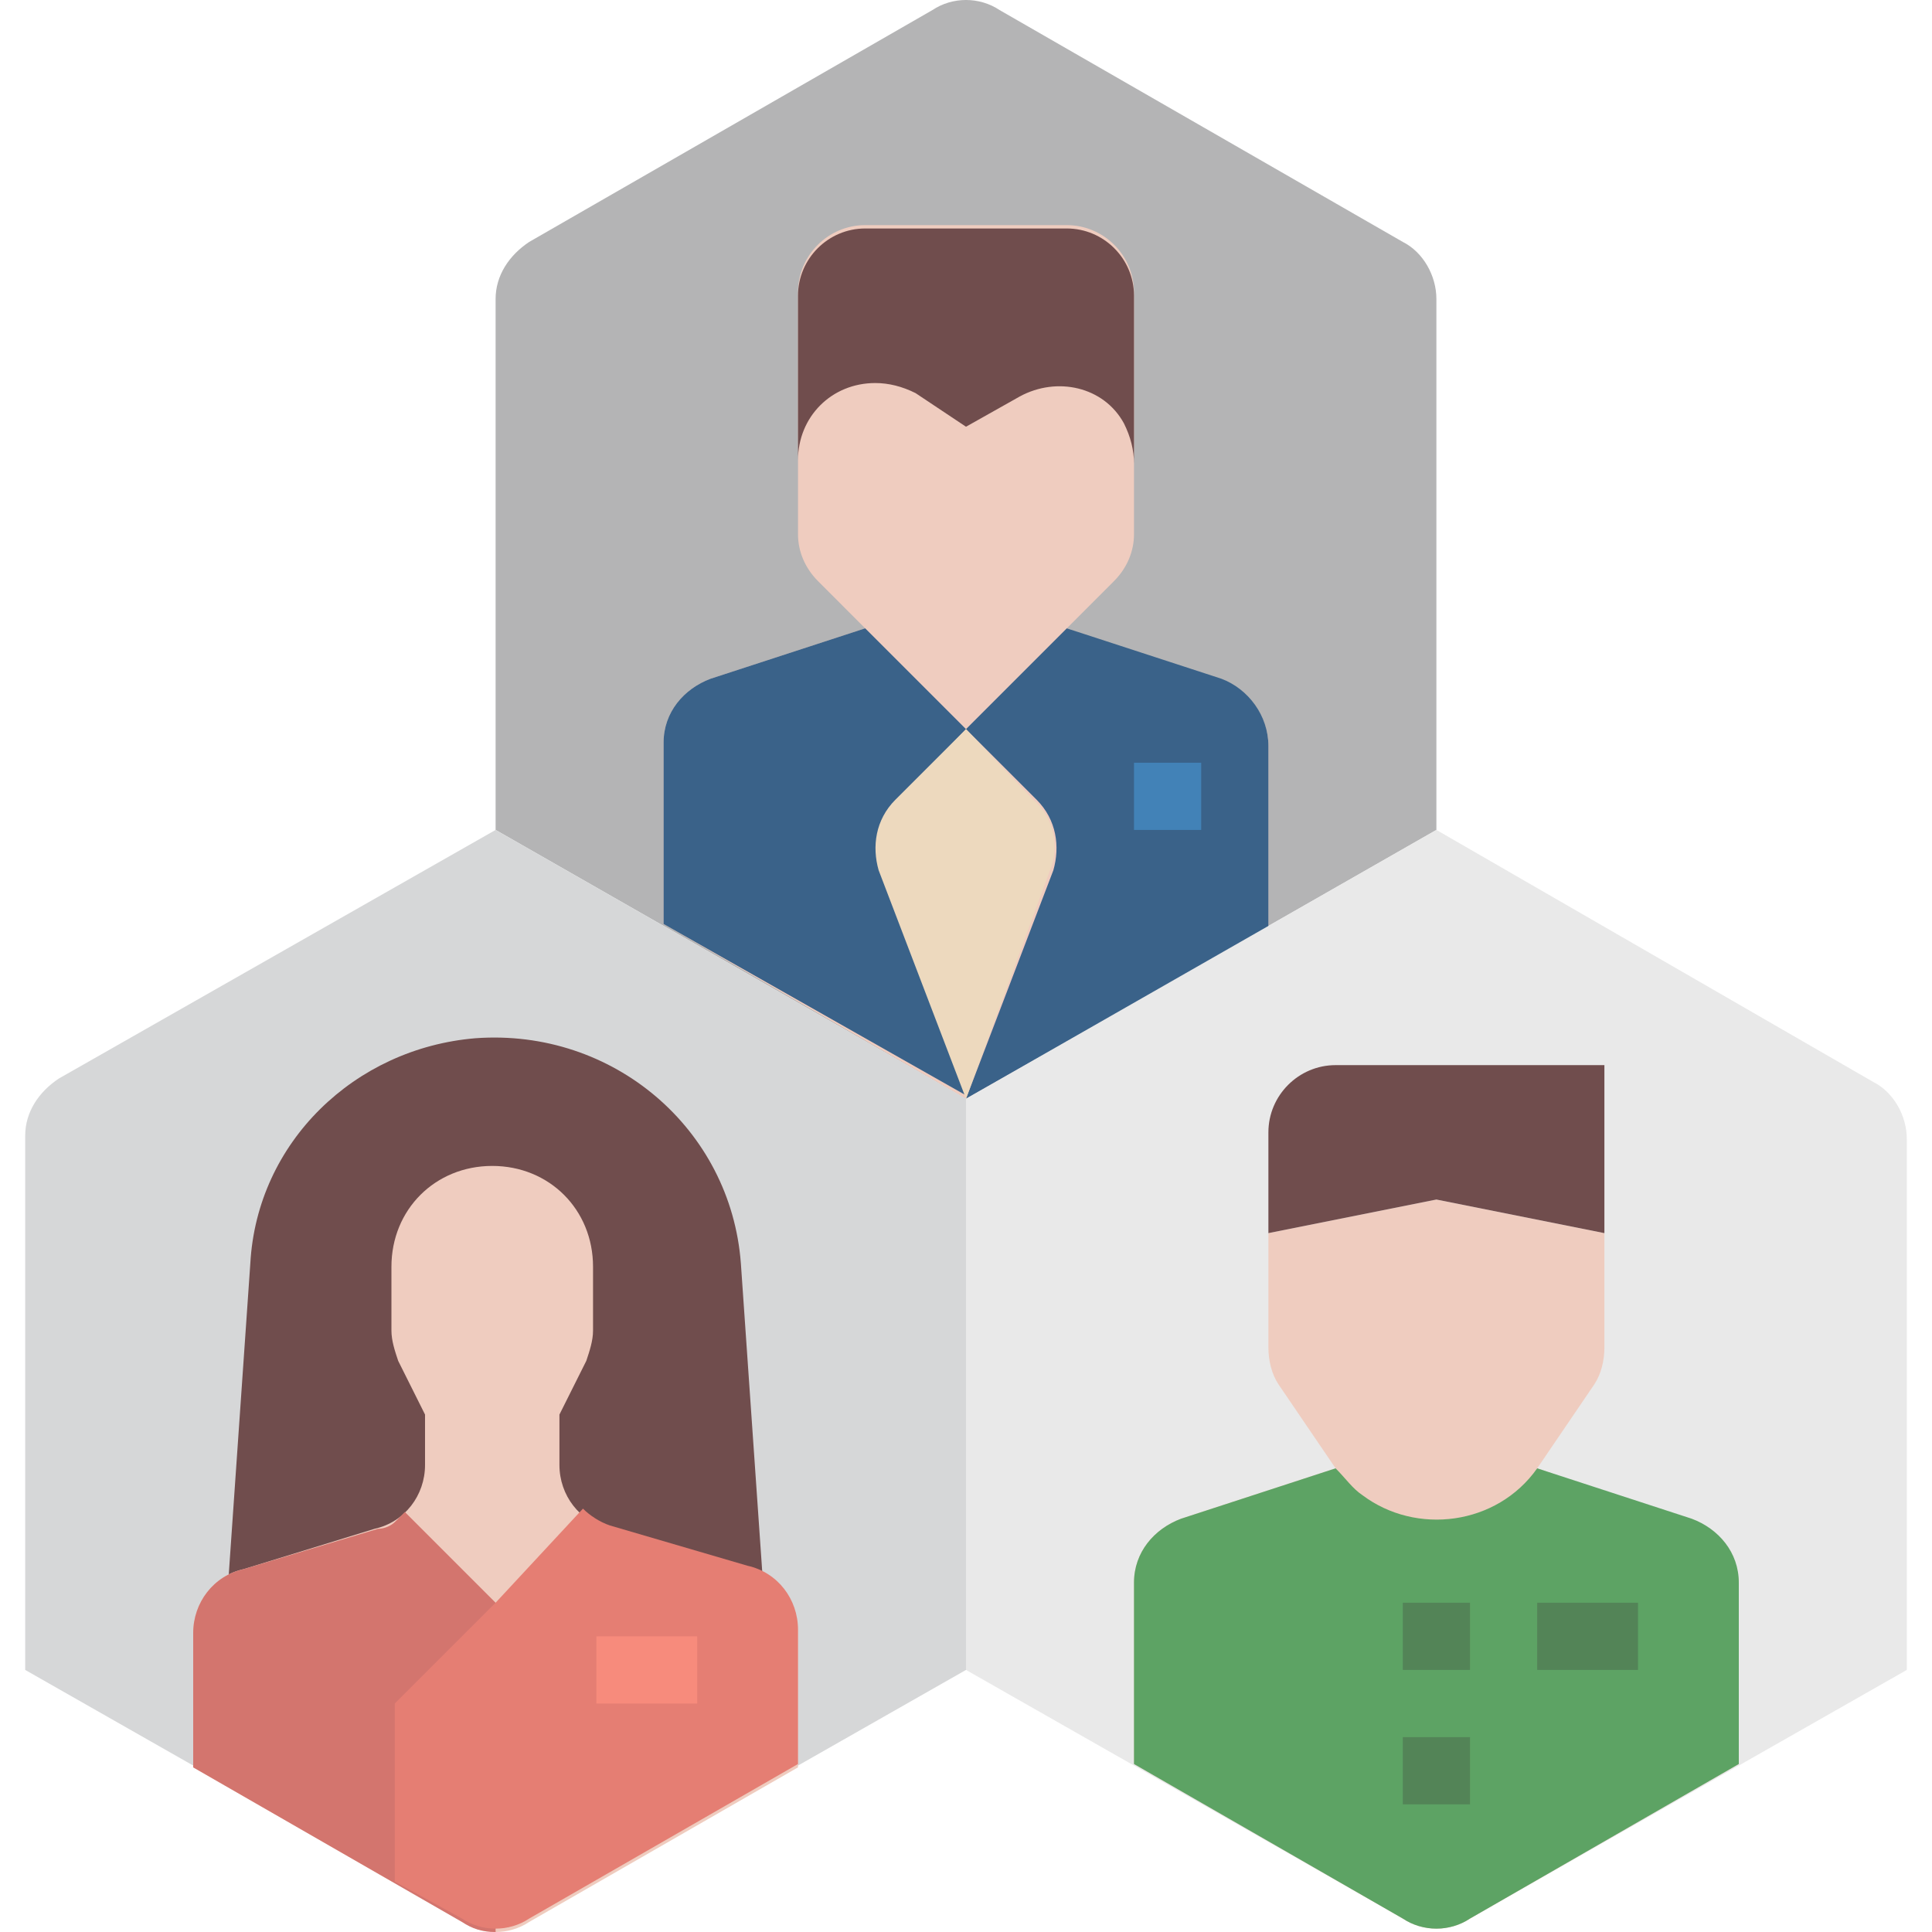
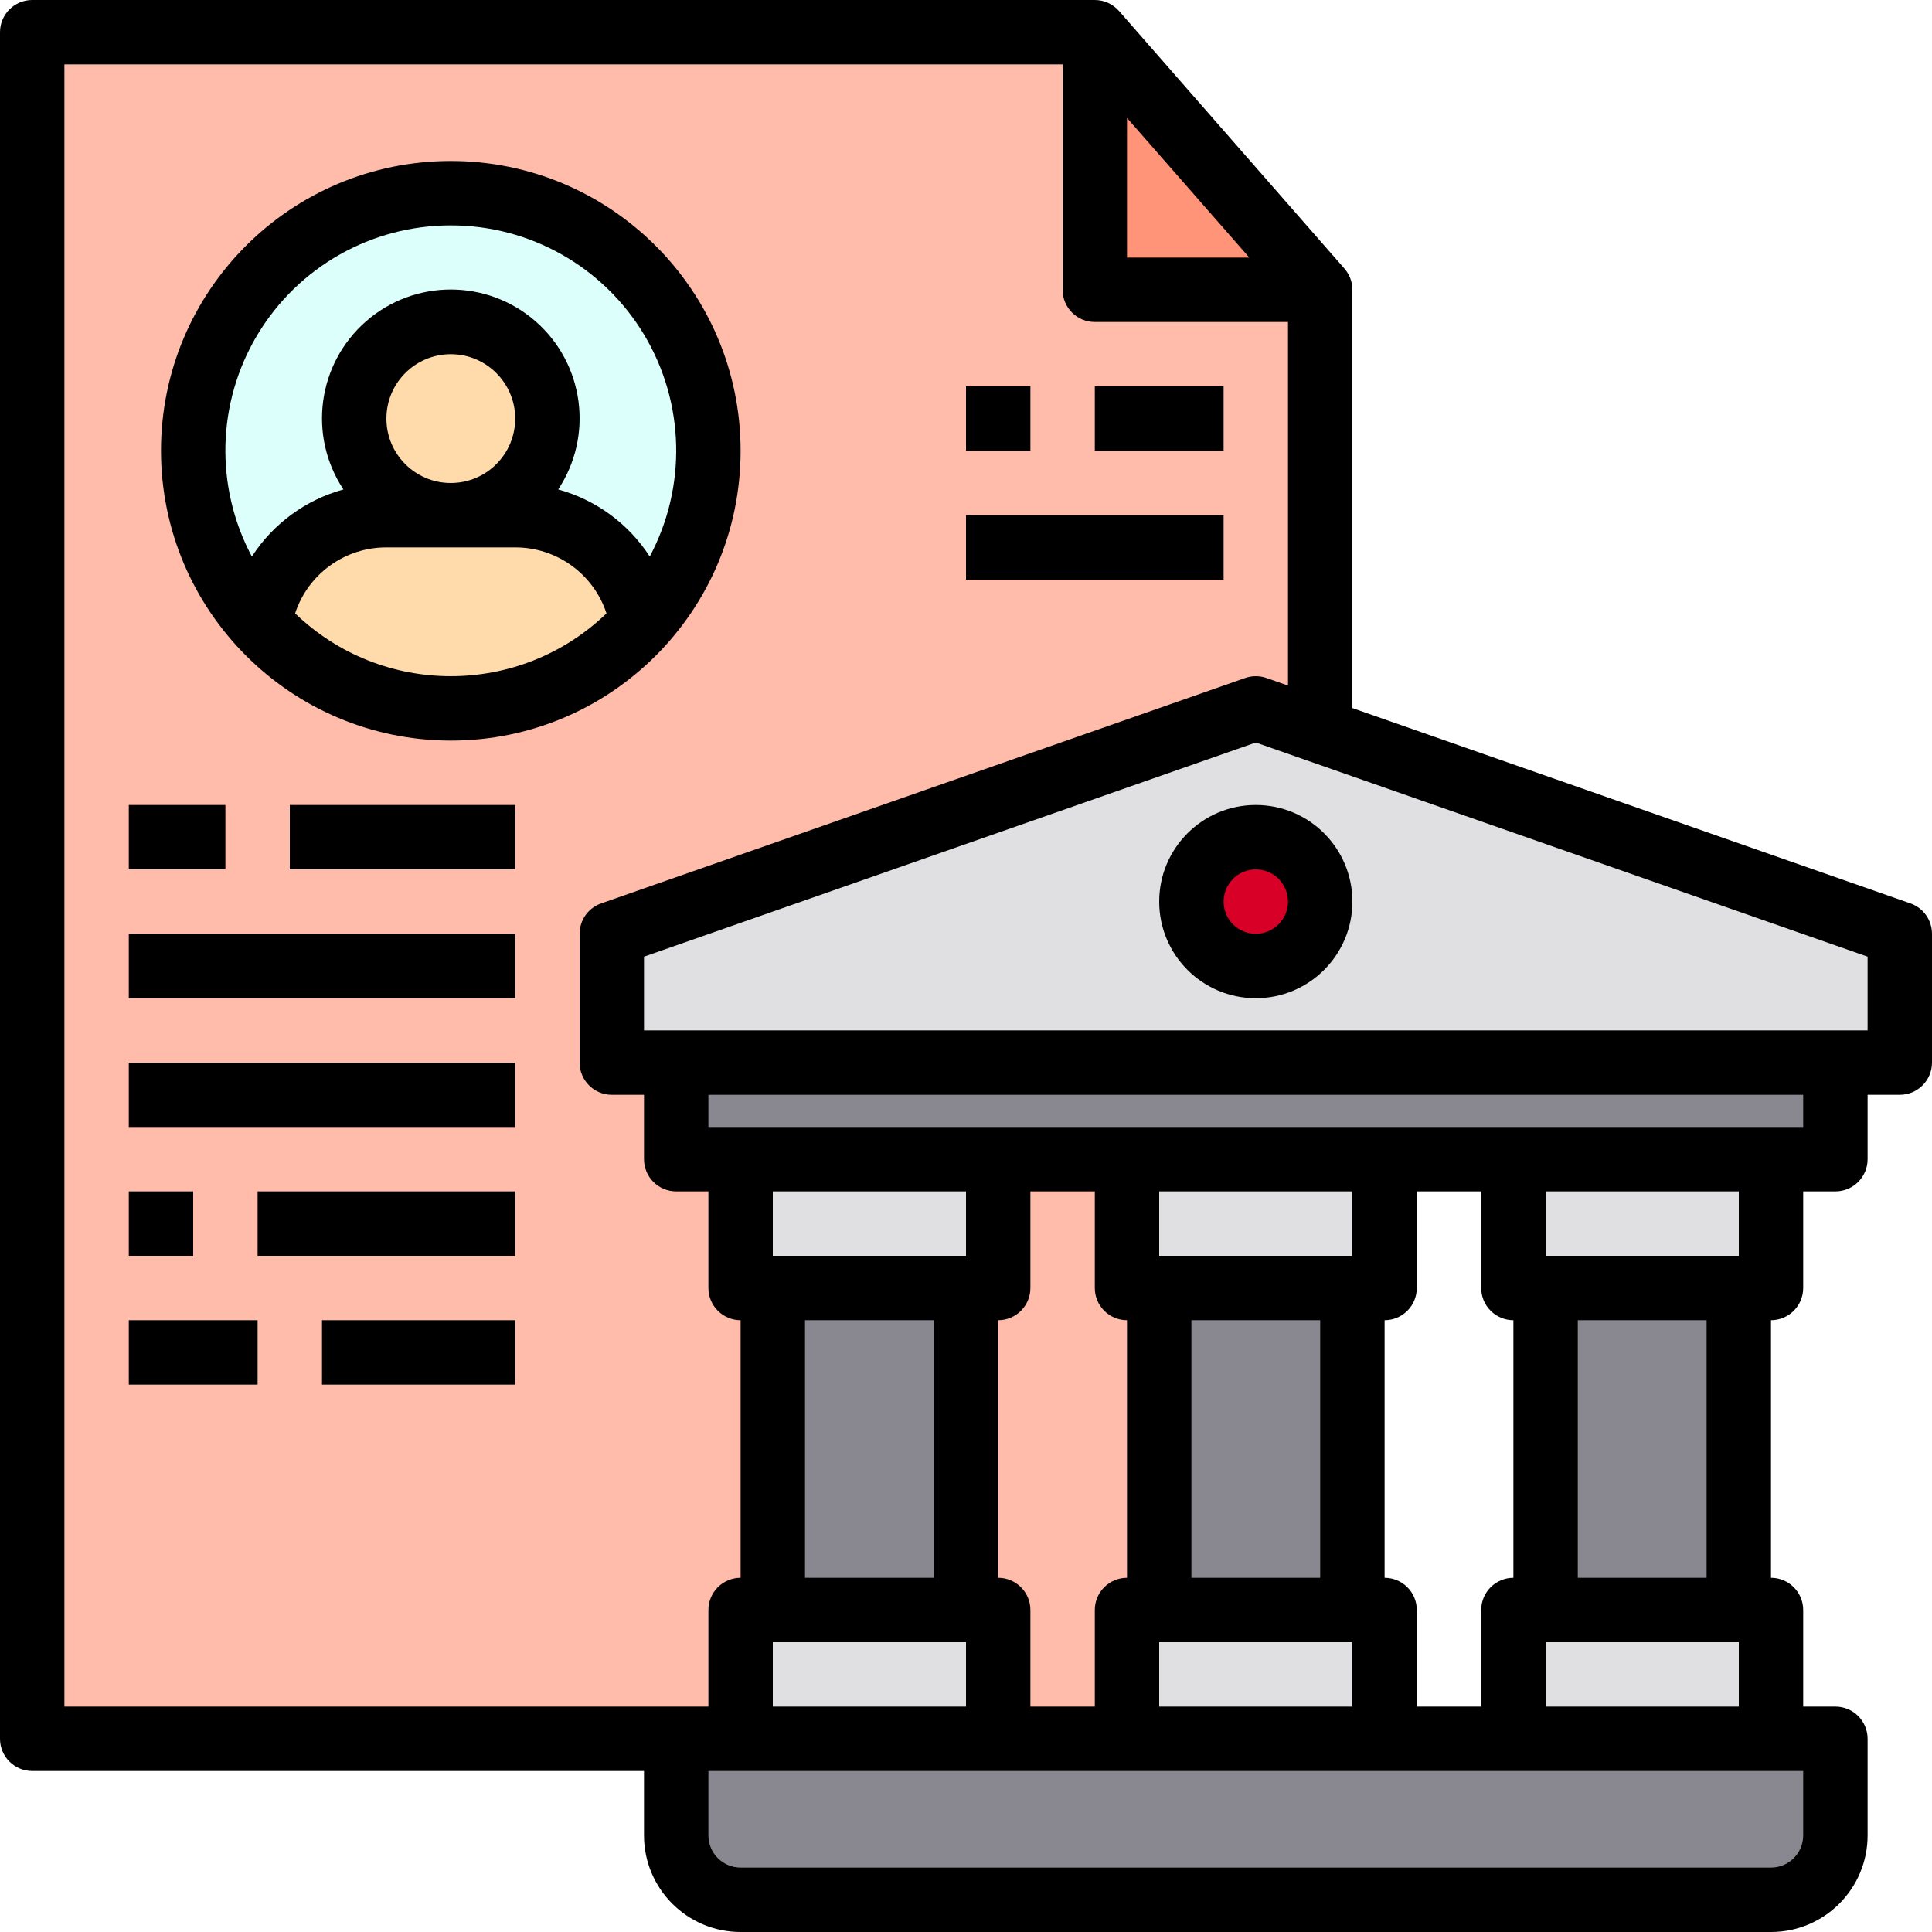
- <svg xmlns="http://www.w3.org/2000/svg" height="460pt" viewBox="-5 0 459 460" width="460pt">
-   <path d="m336.5 71.199c0-5.598-3.199-11.199-8-13.598l-96-55.203c-4.801-3.199-11.199-3.199-16 0l-96 55.203c-4.801 3.199-8 8-8 13.598v126.402l112 64 112-64zm0 0" fill="#b4b4b5" />
-   <path d="m224.5 261.602 72-40.801v-43.199c0-7.203-4.801-12.801-11.199-15.203l-36.801-12.797 11.199-11.203c3.199-3.199 4.801-7.199 4.801-11.199v-57.598c0-8.801-7.199-16-16-16h-48c-8.801 0-16 7.199-16 16v57.598c0 4 1.602 8 4.801 11.199l11.199 11.203-36.801 12c-6.398 2.398-11.199 8-11.199 15.199v43.199zm0 0" fill="#efccbf" />
-   <path d="m184.5 109.602c0-10.402 8-18.402 18.398-18.402 3.203 0 6.402.801 9.602 2.402l12 8 12.801-7.203c8.801-4.797 20-2.398 24.801 6.402 1.598 3.199 2.398 6.398 2.398 9.598v-40c0-8.797-7.199-16-16-16h-48c-8.801 0-16 7.203-16 16zm0 0" fill="#704d4d" />
-   <path d="m285.301 161.602-36.801-12-24 24 16.801 16.797c4.801 4.801 5.598 11.203 4 16.801l-20.801 54.402 72-40.801v-43.199c0-7.203-4.801-13.602-11.199-16zm0 0" fill="#3a6289" />
-   <path d="m204.5 207.199c-2.398-5.598-.801-12.801 4-16.801l16-16.797-24-24-36.801 12c-6.398 2.398-11.199 8-11.199 15.199v43.199l72 40.801zm0 0" fill="#3a6289" />
-   <path d="m224.5 173.602-16.801 16.797c-4.801 4.801-5.598 11.203-4 16.801l20.801 54.402 20-54.402c2.398-5.598.801-12.801-4-16.801zm0 0" fill="#edd9be" />
-   <path d="m224.5 397.602v-136l-112-64-104 59.199c-4.801 3.199-8 8-8 13.598v127.203l104 59.199c4.801 3.199 11.199 3.199 16 0zm0 0" fill="#d6d7d8" />
-   <path d="m170.898 300.801c-2.398-32-30.398-56-63.199-53.602-28.801 2.402-52 24.801-53.598 53.602l-5.602 80.801h128zm0 0" fill="#704d4d" />
-   <path d="m172.5 373.602-32.801-9.602c-7.199-1.602-12-8-12-15.199v-12l6.402-12.801c.797-2.398 1.598-4.801 1.598-7.199v-15.199c0-13.602-10.398-24-24-24-13.598 0-24 10.398-24 24v15.199c0 2.398.801 4.801 1.602 7.199l6.398 12.801v12c0 7.199-4.801 13.598-12 15.199l-31.199 9.602c-7.199 1.598-12 8-12 15.199v32l64 36.801c4.801 3.199 11.199 3.199 16 0l64-36.801v-32c0-7.199-4.801-13.602-12-15.199zm0 0" fill="#efccbf" />
-   <path d="m90.898 360c-.797.801-1.598 1.602-2.398 2.398-.801.801-2.398 1.602-4 1.602l-32 9.602c-7.199 1.598-12 8-12 15.199v32l64 36.801c2.398 1.598 4.801 2.398 8 2.398v-78.398zm0 0" fill="#d3756e" />
-   <path d="m88.5 448 16 8.801c4.801 3.199 11.199 3.199 16 0l64-36.801v-32c0-7.199-4.801-13.602-12-15.199l-32.801-9.602c-2.398-.801-4.801-2.398-6.398-4l-20.801 22.402-24 24zm0 0" fill="#e57e73" />
-   <path d="m448.5 271.199c0-5.598-3.199-11.199-8-13.598l-104-60-112 64v136l104 59.199c4.801 3.199 11.199 3.199 16 0l104-59.199zm0 0" fill="#e9e9e9" />
-   <path d="m408.5 377.602c0-7.203-4.801-12.801-11.199-15.203l-36.801-12.797 13.602-20c1.598-2.402 2.398-5.602 2.398-8.801v-27.199l-40-8-40 8v27.199c0 3.199.801 6.398 2.398 8.801l13.602 20-36.801 12c-6.398 2.398-11.199 8-11.199 15.199v43.199l64 36.801c4.801 3.199 11.199 3.199 16 0l64-36.801zm0 0" fill="#efccbf" />
-   <path d="m360.5 349.602c-9.602 13.598-28.801 16-41.602 6.398-2.398-1.602-4-4-6.398-6.398l-36.801 12c-6.398 2.398-11.199 8-11.199 15.199v43.199l64 36.801c4.801 3.199 11.199 3.199 16 0l64-36.801v-43.199c0-7.199-4.801-12.801-11.199-15.199zm0 0" fill="#5da364" />
-   <path d="m312.5 253.602c-8.801 0-16 7.199-16 16v24l40-8 40 8v-40zm0 0" fill="#704d4d" />
-   <g fill="#538457">
-     <path d="m328.5 381.602h16v16h-16zm0 0" />
-     <path d="m328.5 413.602h16v16h-16zm0 0" />
-     <path d="m360.5 381.602h24v16h-24zm0 0" />
+ <svg xmlns="http://www.w3.org/2000/svg" height="480pt" viewBox="0 0 480 480" width="480pt">
+   <path d="m328 72v360h-320v-424h264v64zm0 0" fill="#ffbcab" />
+   <path d="m176 112c0 35.348-28.652 64-64 64s-64-28.652-64-64 28.652-64 64-64 64 28.652 64 64zm0 0" fill="#ddfffb" />
+   <path d="m248 320v-32h32v32h8v80h-8v32h-32v-32h-8v-80zm0 0" fill="#ffbcab" />
+   <path d="m177.68 264h278.32v24h-288v-24zm0 0" fill="#898890" />
+   <path d="m384 320h48v80h-48zm0 0" fill="#898890" />
+   <path d="m288 320h48v80h-48zm0 0" fill="#898890" />
+   <path d="m192 320h48v80h-48zm0 0" fill="#898890" />
+   <path d="m456 432v24c-.027 8.824-7.176 15.973-16 16h-256c-8.824-.027-15.973-7.176-16-16v-24zm0 0" fill="#898890" />
+   <g fill="#e0e0e2">
+     <path d="m248 400v32h-64v-32zm0 0" />
+     <path d="m248 288v32h-64v-32zm0 0" />
+     <path d="m344 400v32h-64v-32zm0 0" />
+     <path d="m344 288v32h-64v-32zm0 0" />
+     <path d="m440 288v32h-64v-32zm0 0" />
+     <path d="m440 400v32h-64v-32zm0 0" />
+     <path d="m472 232v32h-320v-32l160-56zm0 0" />
  </g>
-   <path d="m264.5 181.602h16v16h-16zm0 0" fill="#4282b7" />
-   <path d="m136.5 389.602h24v16h-24zm0 0" fill="#f78b7c" />
+   <path d="m159.52 154.801v.078c-12.137 13.461-29.414 21.137-47.539 21.121-18.121-.016-35.387-7.719-47.5-21.199 2.516-15.453 15.863-26.805 31.52-26.801h32c15.656-.004 29.004 11.348 31.52 26.801zm0 0" fill="#ffdaaa" />
+   <path d="m136 104c0 13.254-10.746 24-24 24s-24-10.746-24-24 10.746-24 24-24 24 10.746 24 24zm0 0" fill="#ffdaaa" />
+   <path d="m272 8 56 64h-56zm0 0" fill="#ff9478" />
+   <path d="m328 224c0 8.836-7.164 16-16 16s-16-7.164-16-16 7.164-16 16-16 16 7.164 16 16zm0 0" fill="#d80027" />
+   <path d="m474.641 224.449-138.641-48.527v-103.922c0-1.938-.703-3.805-1.977-5.266l-56-64c-1.52-1.738-3.715-2.734-6.023-2.734h-264c-4.418 0-8 3.582-8 8v424c0 4.418 3.582 8 8 8h152v16c0 13.254 10.746 24 24 24h256c13.254 0 24-10.746 24-24v-24c0-4.418-3.582-8-8-8h-8v-24c0-4.418-3.582-8-8-8v-64c4.418 0 8-3.582 8-8v-24h8c4.418 0 8-3.582 8-8v-16h8c4.418 0 8-3.582 8-8v-32c0-3.402-2.148-6.43-5.359-7.551zm-194.641-195.152 30.398 34.703h-30.398zm-264 394.703v-408h248v56c0 4.418 3.582 8 8 8h48v90.32l-5.359-1.871c-1.711-.598-3.57-.598-5.281 0l-160 56c-3.211 1.121-5.359 4.148-5.359 7.551v32c0 4.418 3.582 8 8 8h8v16c0 4.418 3.582 8 8 8h8v24c0 4.418 3.582 8 8 8v64c-4.418 0-8 3.582-8 8v24zm256-128v24c0 4.418 3.582 8 8 8v64c-4.418 0-8 3.582-8 8v24h-16v-24c0-4.418-3.582-8-8-8v-64c4.418 0 8-3.582 8-8v-24zm96 0v24c0 4.418 3.582 8 8 8v64c-4.418 0-8 3.582-8 8v24h-16v-24c0-4.418-3.582-8-8-8v-64c4.418 0 8-3.582 8-8v-24zm-72 32h32v64h-32zm-8 80h48v16h-48zm48-96h-48v-16h48zm-136 16h32v64h-32zm-8 80h48v16h-48zm48-96h-48v-16h48zm208 144c0 4.418-3.582 8-8 8h-256c-4.418 0-8-3.582-8-8v-16h272zm-64-32v-16h48v16zm40-32h-32v-64h32zm8-80h-48v-16h48zm16-32h-272v-8h272zm16-24h-304v-18.32l152-53.199 152 53.199zm0 0" />
+   <path d="m288 224c0 13.254 10.746 24 24 24s24-10.746 24-24-10.746-24-24-24-24 10.746-24 24zm32 0c0 4.418-3.582 8-8 8s-8-3.582-8-8 3.582-8 8-8 8 3.582 8 8zm0 0" />
+   <path d="m112 184c39.766 0 72-32.234 72-72s-32.234-72-72-72-72 32.234-72 72c.043 39.746 32.254 71.957 72 72zm-38.68-31.609c3.211-9.801 12.367-16.418 22.68-16.391h32c10.312-.027 19.469 6.59 22.68 16.391-21.59 20.809-55.77 20.809-77.359 0zm22.68-48.391c0-8.836 7.164-16 16-16s16 7.164 16 16-7.164 16-16 16-16-7.164-16-16zm16-48c19.66-.02 37.887 10.281 48.012 27.133 10.125 16.852 10.66 37.781 1.414 55.133-5.277-8.16-13.375-14.094-22.746-16.664 8.848-13.363 6.449-31.207-5.613-41.758s-30.07-10.551-42.133 0-14.461 28.395-5.613 41.758c-9.371 2.574-17.469 8.508-22.746 16.672-9.25-17.352-8.719-38.285 1.406-55.137 10.125-16.855 28.355-27.16 48.02-27.137zm0 0" />
+   <path d="m240 96h16v16h-16zm0 0" />
+   <path d="m272 96h32v16h-32zm0 0" />
+   <path d="m240 128h64v16h-64zm0 0" />
+   <path d="m32 200h24v16h-24zm0 0" />
+   <path d="m72 200h56v16h-56zm0 0" />
+   <path d="m32 232h96v16h-96zm0 0" />
+   <path d="m32 264h96v16h-96zm0 0" />
+   <path d="m32 296h16v16h-16zm0 0" />
+   <path d="m64 296h64v16h-64zm0 0" />
+   <path d="m32 328h32v16h-32zm0 0" />
+   <path d="m80 328h48v16h-48zm0 0" />
</svg>
